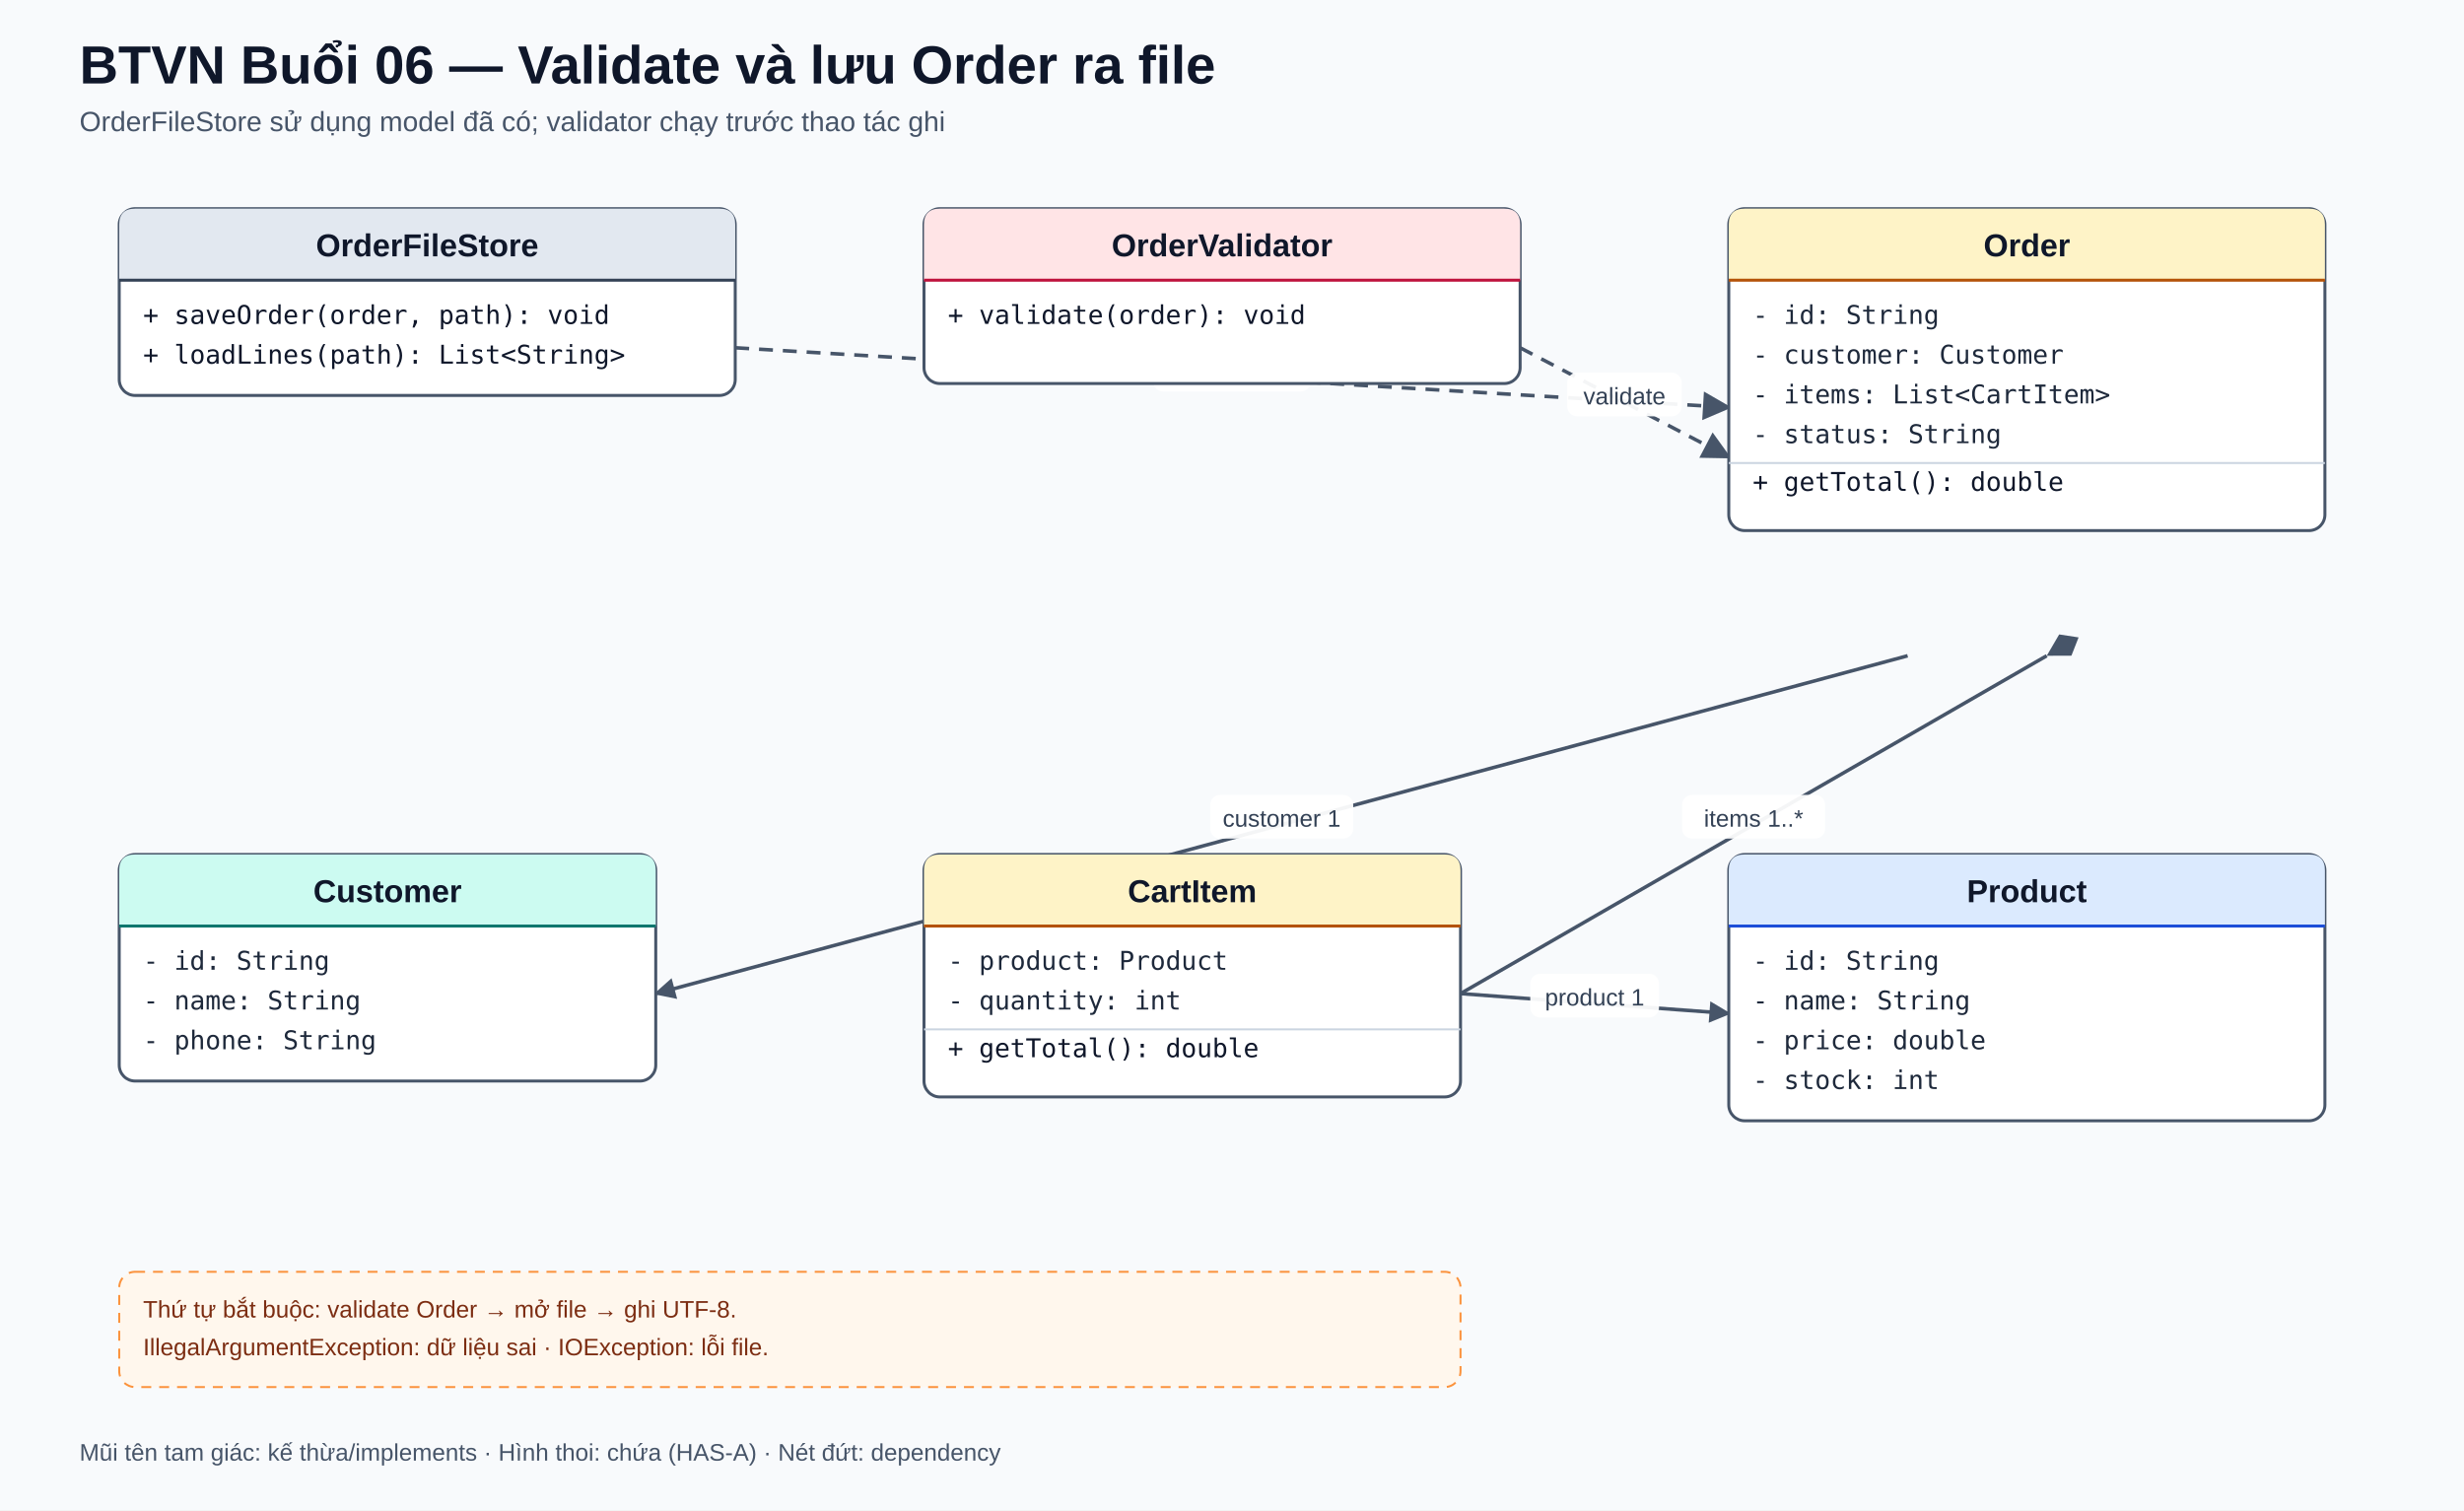
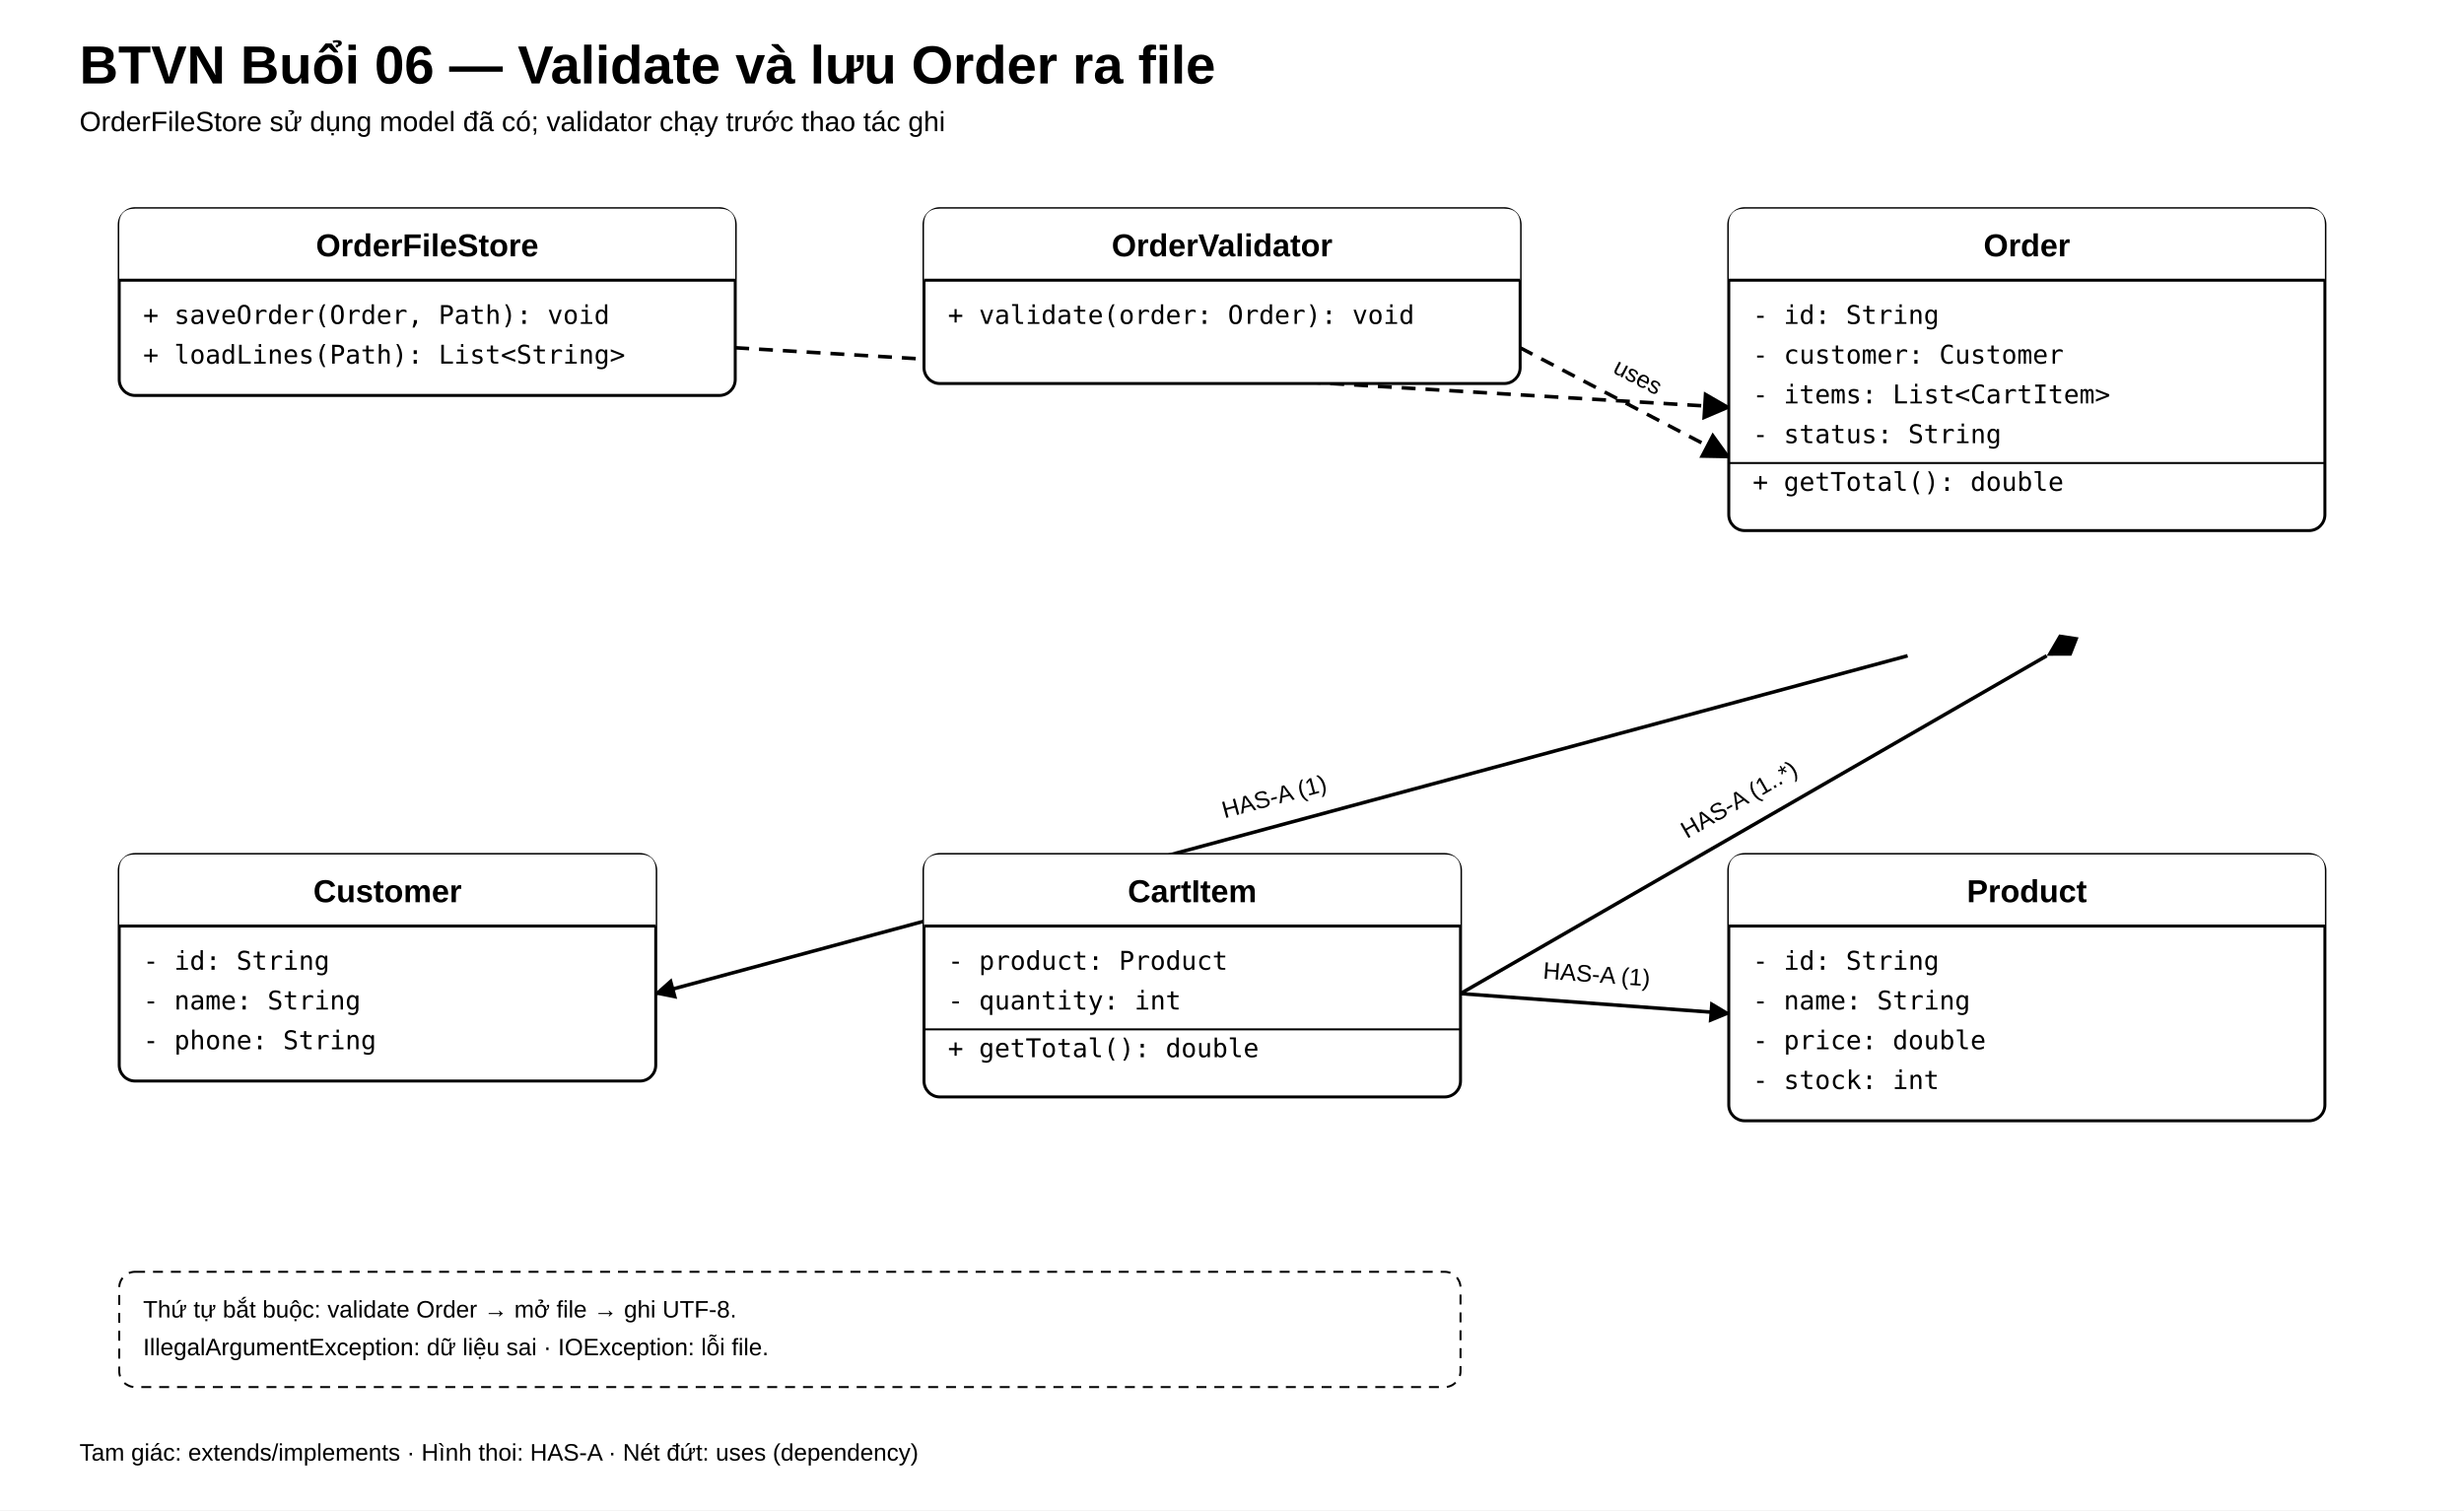
<svg xmlns="http://www.w3.org/2000/svg" width="1240" height="760" viewBox="0 0 1240 760" role="img" aria-labelledby="title desc">
  <defs>
    <marker id="arrow" viewBox="0 0 10 10" refX="9" refY="5" markerWidth="8" markerHeight="8" orient="auto">
-       <path d="M 0 0 L 10 5 L 0 10 z" fill="#475569" />
+       <path d="M 0 0 L 10 5 L 0 10 z" fill="#000000" />
    </marker>
    <marker id="arrowSmall" viewBox="0 0 10 10" refX="9" refY="5" markerWidth="6" markerHeight="6" orient="auto">
-       <path d="M 0 0 L 10 5 L 0 10 z" fill="#475569" />
+       <path d="M 0 0 L 10 5 L 0 10 z" fill="#000000" />
    </marker>
    <marker id="triangle" viewBox="0 0 12 12" refX="11" refY="6" markerWidth="11" markerHeight="11" orient="auto">
-       <path d="M 1 1 L 11 6 L 1 11 z" fill="#FFFFFF" stroke="#475569" stroke-width="1.3" />
+       <path d="M 1 1 L 11 6 L 1 11 z" fill="#FFFFFF" stroke="#000000" stroke-width="1.3" />
    </marker>
    <marker id="diamond" viewBox="0 0 14 10" refX="13" refY="5" markerWidth="12" markerHeight="10" orient="auto">
-       <path d="M 1 5 L 6 1 L 13 5 L 6 9 z" fill="#475569" />
+       <path d="M 1 5 L 6 1 L 13 5 L 6 9 z" fill="#000000" />
    </marker>
  </defs>
  <style>
-     .title { font: 700 27px Arial, sans-serif; fill: #0F172A; }
-     .subtitle { font: 14px Arial, sans-serif; fill: #475569; }
-     .class-title { font: 700 16px Arial, sans-serif; fill: #0F172A; }
-     .stereotype { font: italic 12px Arial, sans-serif; fill: #475569; }
-     .member { font: 13px Consolas, monospace; fill: #1E293B; }
-     .method { fill: #0F172A; }
-     .edge-label { font: 12px Arial, sans-serif; fill: #334155; }
-     .note { font: 12px Arial, sans-serif; fill: #7C2D12; }
-     .legend { font: 12px Arial, sans-serif; fill: #475569; }
+     .title { font: 700 27px Arial, sans-serif; fill: #000000; }
+     .subtitle { font: 14px Arial, sans-serif; fill: #000000; }
+     .class-title { font: 700 16px Arial, sans-serif; fill: #000000; }
+     .member { font: 13px Consolas, monospace; fill: #000000; }
+     .method { fill: #000000; }
+     .edge-label { font: 12px Arial, sans-serif; fill: #000000; }
+     .note { font: 12px Arial, sans-serif; fill: #000000; }
+     .legend { font: 12px Arial, sans-serif; fill: #000000; }
  </style>
-   <rect width="100%" height="100%" fill="#F8FAFC" />
+   <rect width="100%" height="100%" fill="#FFFFFF" />
  <text x="40" y="42" class="title">BTVN Buổi 06 — Validate và lưu Order ra file</text>
  <text x="40" y="66" class="subtitle">OrderFileStore sử dụng model đã có; validator chạy trước thao tác ghi</text>
-   <path d="M 370 175 L 870 205" fill="none" stroke="#475569" stroke-width="1.8" stroke-dasharray="7 5" marker-end="url(#arrow)" />
-   <rect x="580.4" y="175" width="79.2" height="22" rx="5" fill="#FFFFFF" opacity="0.94" />
-   <text x="620" y="191" text-anchor="middle" class="edge-label">save / read</text>
-   <path d="M 765 175 L 870 230" fill="none" stroke="#475569" stroke-width="1.8" stroke-dasharray="7 5" marker-end="url(#arrow)" />
-   <rect x="788.7" y="187.5" width="57.6" height="22" rx="5" fill="#FFFFFF" opacity="0.94" />
-   <text x="817.5" y="203.5" text-anchor="middle" class="edge-label">validate</text>
-   <path d="M 960 330 L 330 500" fill="none" stroke="#475569" stroke-width="1.8" marker-end="url(#arrowSmall)" />
-   <rect x="609" y="400" width="72" height="22" rx="5" fill="#FFFFFF" opacity="0.94" />
-   <text x="645" y="416" text-anchor="middle" class="edge-label">customer 1</text>
-   <path d="M 1030 330 L 735 500" fill="none" stroke="#475569" stroke-width="1.8" marker-start="url(#diamond)" />
-   <rect x="846.5" y="400" width="72" height="22" rx="5" fill="#FFFFFF" opacity="0.94" />
-   <text x="882.5" y="416" text-anchor="middle" class="edge-label">items 1..*</text>
-   <path d="M 735 500 L 870 510" fill="none" stroke="#475569" stroke-width="1.8" marker-end="url(#arrowSmall)" />
-   <rect x="770.1" y="490" width="64.8" height="22" rx="5" fill="#FFFFFF" opacity="0.94" />
-   <text x="802.5" y="506" text-anchor="middle" class="edge-label">product 1</text>
+   <path d="M 370 175 L 870 205" fill="none" stroke="#000000" stroke-width="1.8" stroke-dasharray="7 5" marker-end="url(#arrow)" />
+   <text x="620.8" y="176.0" text-anchor="middle" dominant-baseline="middle" transform="rotate(3.4 620.8 176.0)" class="edge-label">uses</text>
+   <path d="M 765 175 L 870 230" fill="none" stroke="#000000" stroke-width="1.8" stroke-dasharray="7 5" marker-end="url(#arrow)" />
+   <text x="824.0" y="190.1" text-anchor="middle" dominant-baseline="middle" transform="rotate(27.6 824.0 190.1)" class="edge-label">uses</text>
+   <path d="M 960 330 L 330 500" fill="none" stroke="#000000" stroke-width="1.8" marker-end="url(#arrowSmall)" />
+   <text x="641.4" y="401.5" text-anchor="middle" dominant-baseline="middle" transform="rotate(-15.1 641.4 401.5)" class="edge-label">HAS-A (1)</text>
+   <path d="M 1030 330 L 735 500" fill="none" stroke="#000000" stroke-width="1.8" marker-start="url(#diamond)" />
+   <text x="875.5" y="402.9" text-anchor="middle" dominant-baseline="middle" transform="rotate(-30.0 875.5 402.9)" class="edge-label">HAS-A (1..*)</text>
+   <path d="M 735 500 L 870 510" fill="none" stroke="#000000" stroke-width="1.8" marker-end="url(#arrowSmall)" />
+   <text x="803.5" y="491.0" text-anchor="middle" dominant-baseline="middle" transform="rotate(4.2 803.5 491.0)" class="edge-label">HAS-A (1)</text>
  <g class="class-box">
-     <rect x="60" y="105" width="310" height="94" rx="8" fill="#FFFFFF" stroke="#475569" stroke-width="1.5" />
-     <path d="M 68 105 H 362 Q 370 105 370 113 V 141 H 60 V 113 Q 60 105 68 105" fill="#E2E8F0" />
-     <line x1="60" y1="141" x2="370" y2="141" stroke="#334155" stroke-width="1.5" />
+     <rect x="60" y="105" width="310" height="94" rx="8" fill="#FFFFFF" stroke="#000000" stroke-width="1.5" />
+     <path d="M 68 105 H 362 Q 370 105 370 113 V 141 H 60 V 113 Q 60 105 68 105" fill="#FFFFFF" />
+     <line x1="60" y1="141" x2="370" y2="141" stroke="#000000" stroke-width="1.5" />
    <text x="215" y="129" text-anchor="middle" class="class-title">OrderFileStore</text>
-     <text x="72" y="163" class="member method">+ saveOrder(order, path): void</text>
-     <text x="72" y="183" class="member method">+ loadLines(path): List&lt;String&gt;</text>
+     <text x="72" y="163" class="member method">+ saveOrder(Order, Path): void</text>
+     <text x="72" y="183" class="member method">+ loadLines(Path): List&lt;String&gt;</text>
  </g>
  <g class="class-box">
-     <rect x="465" y="105" width="300" height="88" rx="8" fill="#FFFFFF" stroke="#475569" stroke-width="1.5" />
-     <path d="M 473 105 H 757 Q 765 105 765 113 V 141 H 465 V 113 Q 465 105 473 105" fill="#FFE4E6" />
-     <line x1="465" y1="141" x2="765" y2="141" stroke="#BE123C" stroke-width="1.5" />
+     <rect x="465" y="105" width="300" height="88" rx="8" fill="#FFFFFF" stroke="#000000" stroke-width="1.5" />
+     <path d="M 473 105 H 757 Q 765 105 765 113 V 141 H 465 V 113 Q 465 105 473 105" fill="#FFFFFF" />
+     <line x1="465" y1="141" x2="765" y2="141" stroke="#000000" stroke-width="1.5" />
    <text x="615" y="129" text-anchor="middle" class="class-title">OrderValidator</text>
-     <text x="477" y="163" class="member method">+ validate(order): void</text>
+     <text x="477" y="163" class="member method">+ validate(order: Order): void</text>
  </g>
  <g class="class-box">
-     <rect x="870" y="105" width="300" height="162" rx="8" fill="#FFFFFF" stroke="#475569" stroke-width="1.5" />
-     <path d="M 878 105 H 1162 Q 1170 105 1170 113 V 141 H 870 V 113 Q 870 105 878 105" fill="#FEF3C7" />
-     <line x1="870" y1="141" x2="1170" y2="141" stroke="#B45309" stroke-width="1.5" />
+     <rect x="870" y="105" width="300" height="162" rx="8" fill="#FFFFFF" stroke="#000000" stroke-width="1.5" />
+     <path d="M 878 105 H 1162 Q 1170 105 1170 113 V 141 H 870 V 113 Q 870 105 878 105" fill="#FFFFFF" />
+     <line x1="870" y1="141" x2="1170" y2="141" stroke="#000000" stroke-width="1.5" />
    <text x="1020" y="129" text-anchor="middle" class="class-title">Order</text>
    <text x="882" y="163" class="member">- id: String</text>
    <text x="882" y="183" class="member">- customer: Customer</text>
    <text x="882" y="203" class="member">- items: List&lt;CartItem&gt;</text>
    <text x="882" y="223" class="member">- status: String</text>
-     <line x1="870" y1="233" x2="1170" y2="233" stroke="#CBD5E1" />
+     <line x1="870" y1="233" x2="1170" y2="233" stroke="#000000" />
    <text x="882" y="247" class="member method">+ getTotal(): double</text>
  </g>
  <g class="class-box">
-     <rect x="60" y="430" width="270" height="114" rx="8" fill="#FFFFFF" stroke="#475569" stroke-width="1.5" />
-     <path d="M 68 430 H 322 Q 330 430 330 438 V 466 H 60 V 438 Q 60 430 68 430" fill="#CCFBF1" />
-     <line x1="60" y1="466" x2="330" y2="466" stroke="#0F766E" stroke-width="1.5" />
+     <rect x="60" y="430" width="270" height="114" rx="8" fill="#FFFFFF" stroke="#000000" stroke-width="1.5" />
+     <path d="M 68 430 H 322 Q 330 430 330 438 V 466 H 60 V 438 Q 60 430 68 430" fill="#FFFFFF" />
+     <line x1="60" y1="466" x2="330" y2="466" stroke="#000000" stroke-width="1.5" />
    <text x="195" y="454" text-anchor="middle" class="class-title">Customer</text>
    <text x="72" y="488" class="member">- id: String</text>
    <text x="72" y="508" class="member">- name: String</text>
    <text x="72" y="528" class="member">- phone: String</text>
  </g>
  <g class="class-box">
-     <rect x="465" y="430" width="270" height="122" rx="8" fill="#FFFFFF" stroke="#475569" stroke-width="1.5" />
-     <path d="M 473 430 H 727 Q 735 430 735 438 V 466 H 465 V 438 Q 465 430 473 430" fill="#FEF3C7" />
-     <line x1="465" y1="466" x2="735" y2="466" stroke="#B45309" stroke-width="1.5" />
+     <rect x="465" y="430" width="270" height="122" rx="8" fill="#FFFFFF" stroke="#000000" stroke-width="1.5" />
+     <path d="M 473 430 H 727 Q 735 430 735 438 V 466 H 465 V 438 Q 465 430 473 430" fill="#FFFFFF" />
+     <line x1="465" y1="466" x2="735" y2="466" stroke="#000000" stroke-width="1.5" />
    <text x="600" y="454" text-anchor="middle" class="class-title">CartItem</text>
    <text x="477" y="488" class="member">- product: Product</text>
    <text x="477" y="508" class="member">- quantity: int</text>
-     <line x1="465" y1="518" x2="735" y2="518" stroke="#CBD5E1" />
+     <line x1="465" y1="518" x2="735" y2="518" stroke="#000000" />
    <text x="477" y="532" class="member method">+ getTotal(): double</text>
  </g>
  <g class="class-box">
-     <rect x="870" y="430" width="300" height="134" rx="8" fill="#FFFFFF" stroke="#475569" stroke-width="1.5" />
-     <path d="M 878 430 H 1162 Q 1170 430 1170 438 V 466 H 870 V 438 Q 870 430 878 430" fill="#DBEAFE" />
-     <line x1="870" y1="466" x2="1170" y2="466" stroke="#1D4ED8" stroke-width="1.5" />
+     <rect x="870" y="430" width="300" height="134" rx="8" fill="#FFFFFF" stroke="#000000" stroke-width="1.5" />
+     <path d="M 878 430 H 1162 Q 1170 430 1170 438 V 466 H 870 V 438 Q 870 430 878 430" fill="#FFFFFF" />
+     <line x1="870" y1="466" x2="1170" y2="466" stroke="#000000" stroke-width="1.5" />
    <text x="1020" y="454" text-anchor="middle" class="class-title">Product</text>
    <text x="882" y="488" class="member">- id: String</text>
    <text x="882" y="508" class="member">- name: String</text>
    <text x="882" y="528" class="member">- price: double</text>
    <text x="882" y="548" class="member">- stock: int</text>
  </g>
  <g>
-     <rect x="60" y="640" width="675" height="58" rx="8" fill="#FFF7ED" stroke="#FB923C" stroke-dasharray="5 4" />
+     <rect x="60" y="640" width="675" height="58" rx="8" fill="#FFFFFF" stroke="#000000" stroke-dasharray="5 4" />
    <text x="72" y="663" class="note">Thứ tự bắt buộc: validate Order → mở file → ghi UTF-8.</text>
    <text x="72" y="682" class="note">IllegalArgumentException: dữ liệu sai · IOException: lỗi file.</text>
  </g>
  <g transform="translate(40 735)">
-     <text class="legend">Mũi tên tam giác: kế thừa/implements · Hình thoi: chứa (HAS-A) · Nét đứt: dependency</text>
+     <text class="legend">Tam giác: extends/implements · Hình thoi: HAS-A · Nét đứt: uses (dependency)</text>
  </g>
</svg>
